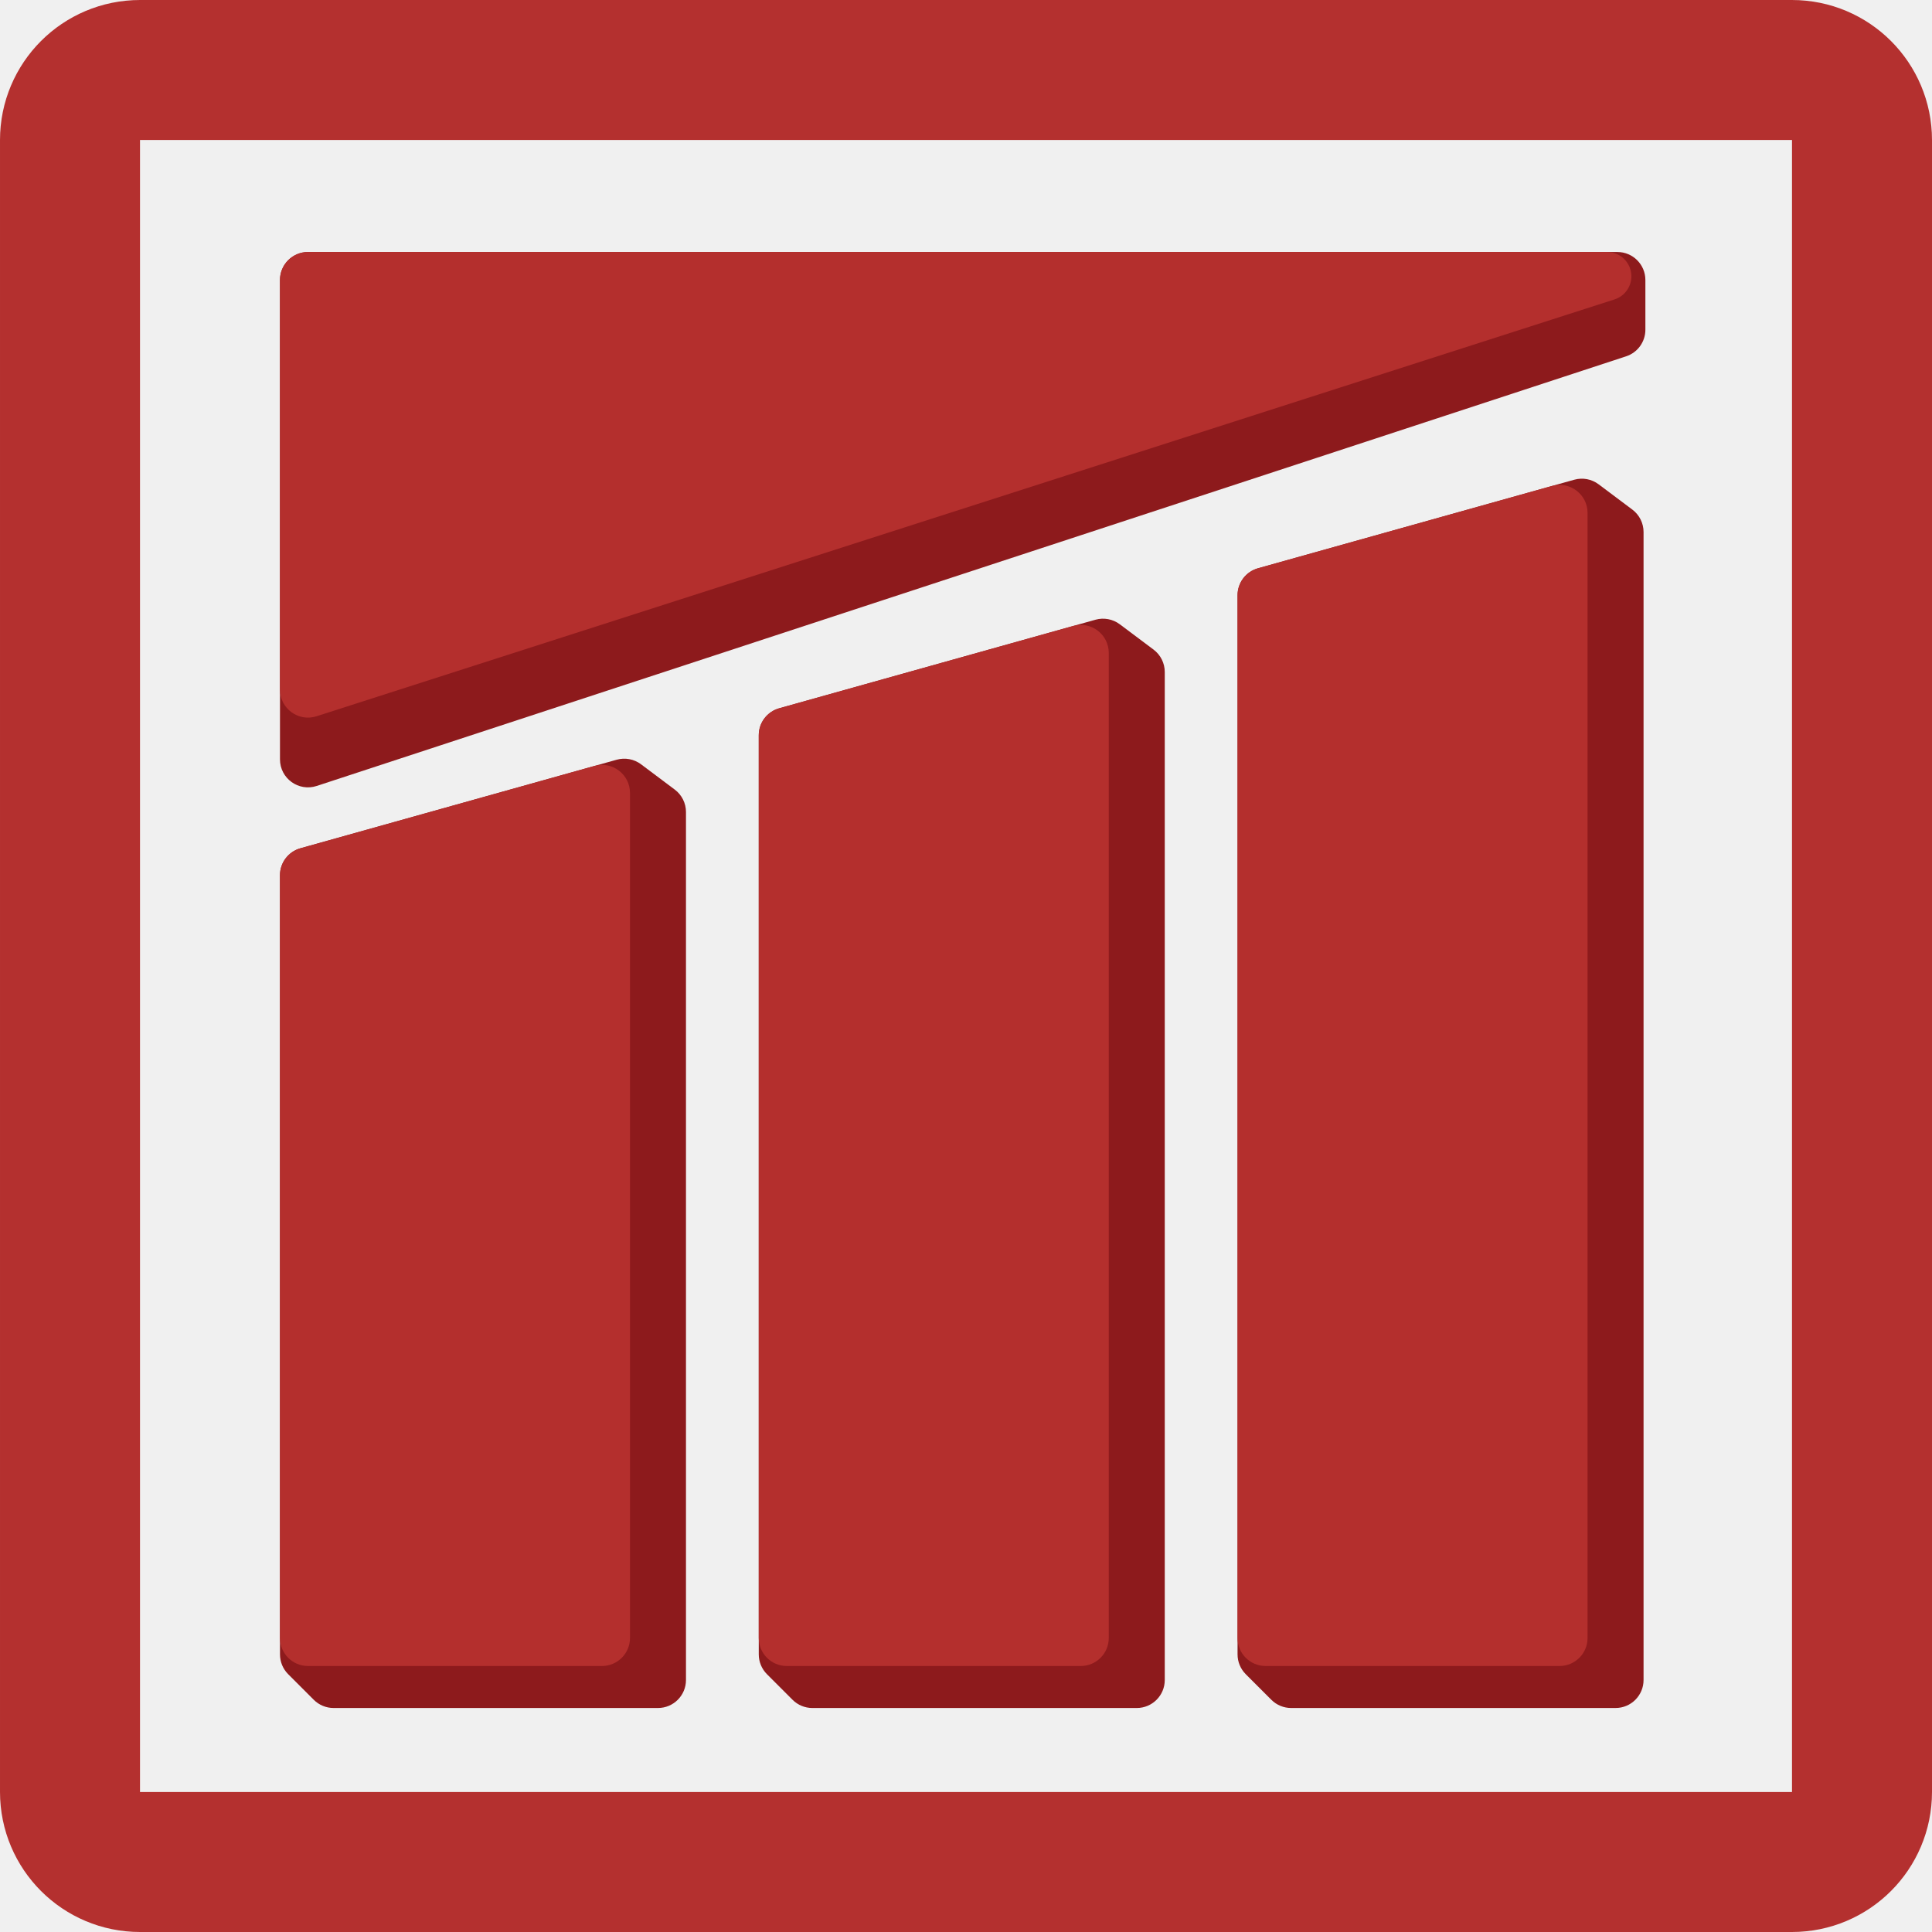
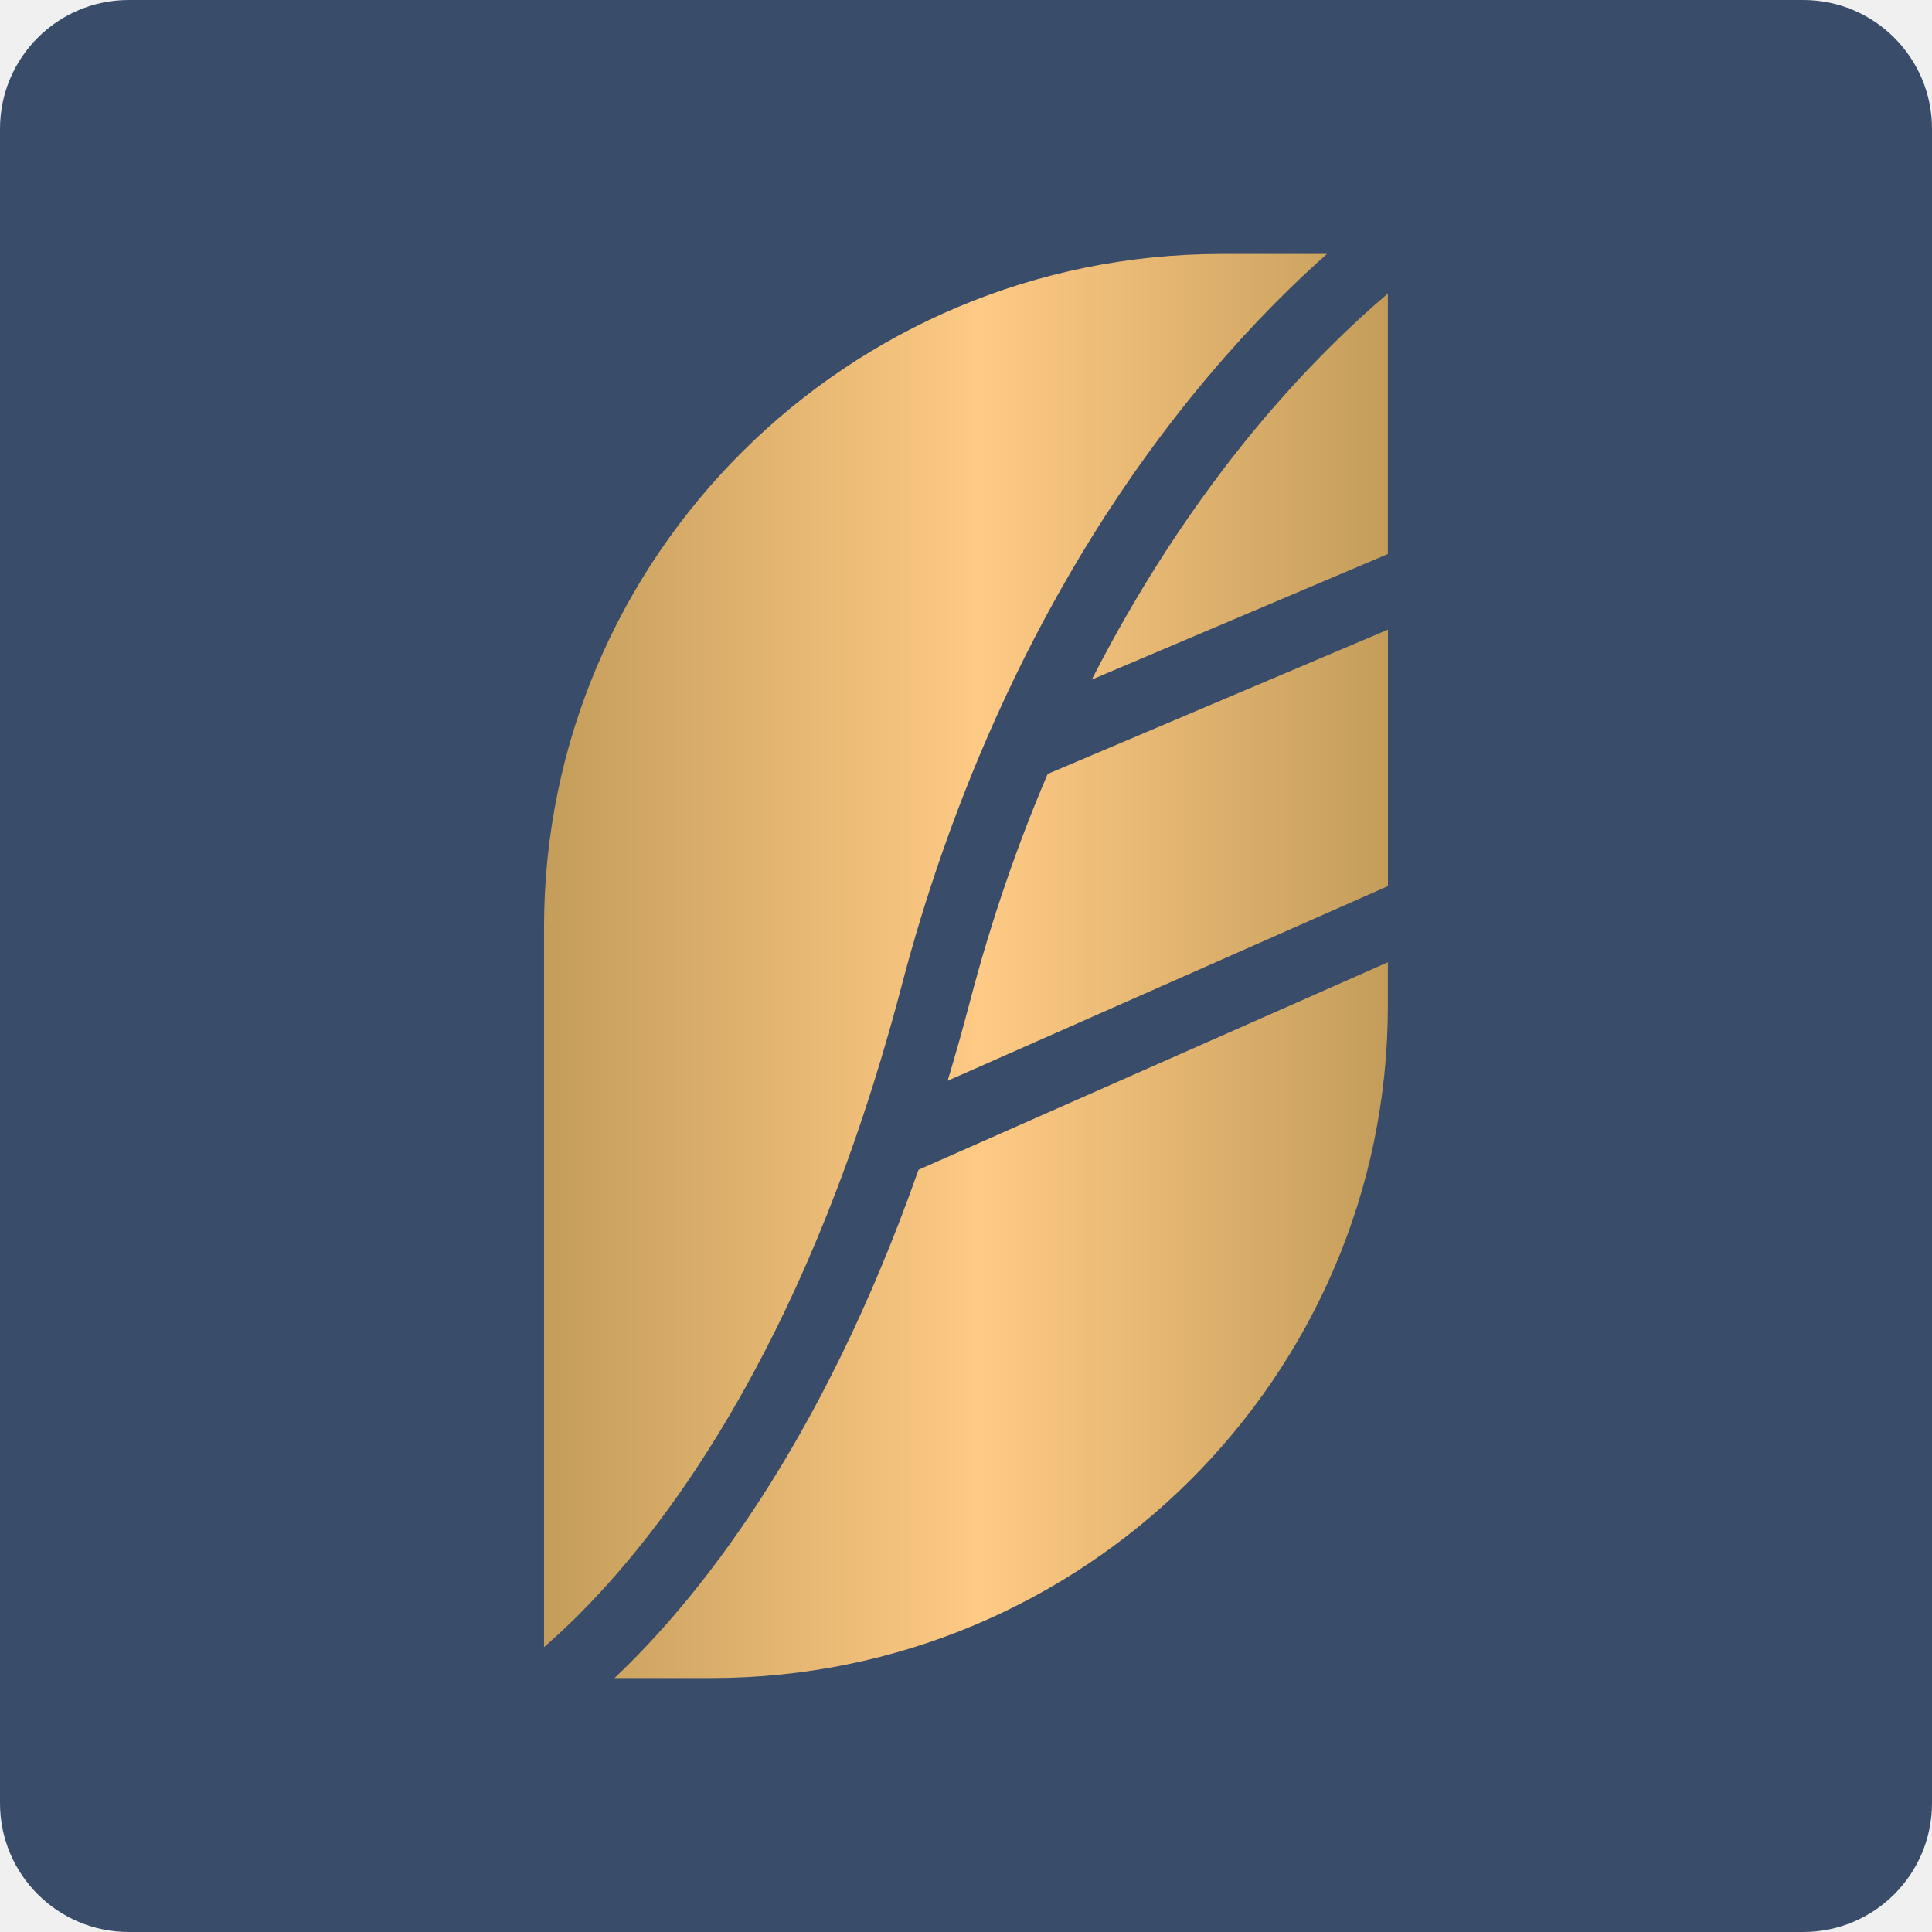
- <svg xmlns="http://www.w3.org/2000/svg" width="512" height="512" viewBox="0 0 512 512" fill="none">
-   <g clip-path="url(#clip0_435_45803)">
-     <rect x="18.551" y="18.551" width="474.899" height="474.899" rx="18.551" stroke="#B4302F" stroke-width="37.101" />
-     <path d="M79.617 224.801C76.412 225.698 74.197 228.619 74.197 231.946V438.433C74.197 440.401 74.979 442.288 76.371 443.68L83.154 450.464C84.546 451.855 86.433 452.637 88.401 452.637H174.371C178.469 452.637 181.791 449.315 181.791 445.217V215.188C181.791 212.852 180.692 210.653 178.823 209.252L169.879 202.543C168.033 201.159 165.648 200.712 163.426 201.334L79.617 224.801Z" fill="#8D1A1C" />
-     <path d="M79.617 224.801C76.412 225.698 74.197 228.619 74.197 231.946V434.086C74.197 438.185 77.519 441.507 81.618 441.507H159.531C163.629 441.507 166.951 438.185 166.951 434.086V210.131C166.951 205.217 162.261 201.66 157.53 202.985L79.617 224.801Z" fill="#B42F2D" />
-     <path d="M206.5 187.701C203.295 188.598 201.08 191.519 201.08 194.846V438.434C201.08 440.402 201.862 442.29 203.253 443.681L210.037 450.465C211.429 451.857 213.316 452.638 215.284 452.638H301.254C305.352 452.638 308.674 449.316 308.674 445.218V178.088C308.674 175.752 307.575 173.553 305.706 172.151L296.762 165.443C294.916 164.059 292.531 163.612 290.309 164.234L206.5 187.701Z" fill="#8D1A1C" />
-     <path d="M206.5 187.701C203.295 188.598 201.08 191.519 201.08 194.846V434.088C201.08 438.186 204.402 441.508 208.5 441.508H286.413C290.512 441.508 293.834 438.186 293.834 434.088V173.03C293.834 168.117 289.144 164.56 284.413 165.885L206.5 187.701Z" fill="#B42F2D" />
-     <path d="M333.384 150.598C330.18 151.495 327.965 154.416 327.965 157.744V438.433C327.965 440.401 328.747 442.289 330.138 443.68L336.922 450.464C338.314 451.856 340.201 452.637 342.169 452.637H428.139C432.237 452.637 435.559 449.315 435.559 445.217V140.985C435.559 138.65 434.459 136.45 432.591 135.049L423.647 128.341C421.801 126.956 419.416 126.509 417.194 127.132L333.384 150.598Z" fill="#8D1A1C" />
-     <path d="M333.384 150.598C330.18 151.495 327.965 154.416 327.965 157.744V434.087C327.965 438.185 331.287 441.507 335.385 441.507H413.298C417.396 441.507 420.718 438.185 420.718 434.087V135.928C420.718 131.015 416.029 127.458 411.297 128.783L333.384 150.598Z" fill="#B42F2D" />
-     <path d="M81.618 66.783C77.519 66.783 74.197 70.106 74.197 74.204V201.235C74.197 206.285 79.132 209.86 83.931 208.285L430.937 94.43C433.984 93.43 436.044 90.586 436.044 87.379V74.204C436.044 70.106 432.722 66.783 428.624 66.783H81.618Z" fill="#8D1A1C" />
-     <path d="M81.618 66.783C77.519 66.783 74.197 70.106 74.197 74.204V182.752C74.197 187.782 79.097 191.355 83.886 189.817L427.865 79.349C430.528 78.494 432.334 76.017 432.334 73.22C432.334 69.665 429.452 66.783 425.897 66.783H81.618Z" fill="#B42F2D" />
-   </g>
+ <svg xmlns="http://www.w3.org/2000/svg" width="150" height="150" viewBox="0 0 150 150" fill="none">
+   <rect width="150" height="150" rx="10" fill="#0C2348" fill-opacity="0.8" />
+   <path d="M107.754 68.799L73.574 83.91C74.178 81.912 74.753 79.872 75.294 77.805C77.007 71.272 79.08 65.374 81.341 60.089L107.76 48.885V68.799H107.754ZM107.754 22.791V43.014L84.766 52.764C89.197 44.082 93.968 37.447 97.942 32.727C101.707 28.262 105.167 24.989 107.754 22.791ZM94.856 19.717H103.024C100.466 21.984 97.324 25.064 93.947 29.054C80.176 45.316 73.339 63.803 70.024 76.454C68.984 80.423 67.819 84.296 66.557 87.961C58.485 111.451 47.772 123.096 42.238 127.878V71.996C42.238 43.166 65.836 19.717 94.849 19.717H94.856ZM55.226 130.283H47.709C54.006 124.337 63.707 112.423 71.314 90.821L107.754 74.711V78.087C107.754 106.869 84.191 130.283 55.226 130.283Z" fill="url(#favicon-gradient)" />
  <defs>
-     <clipPath id="clip0_435_45803">
-       <rect width="512" height="512" fill="white" />
-     </clipPath>
+     <linearGradient id="favicon-gradient" x1="107.76" y1="75" x2="42.238" y2="75" gradientUnits="userSpaceOnUse">
+       <stop stop-color="#C49D5A" />
+       <stop offset="0.481" stop-color="#FECA85" />
+       <stop offset="1" stop-color="#C49D5A" />
+     </linearGradient>
  </defs>
</svg>
